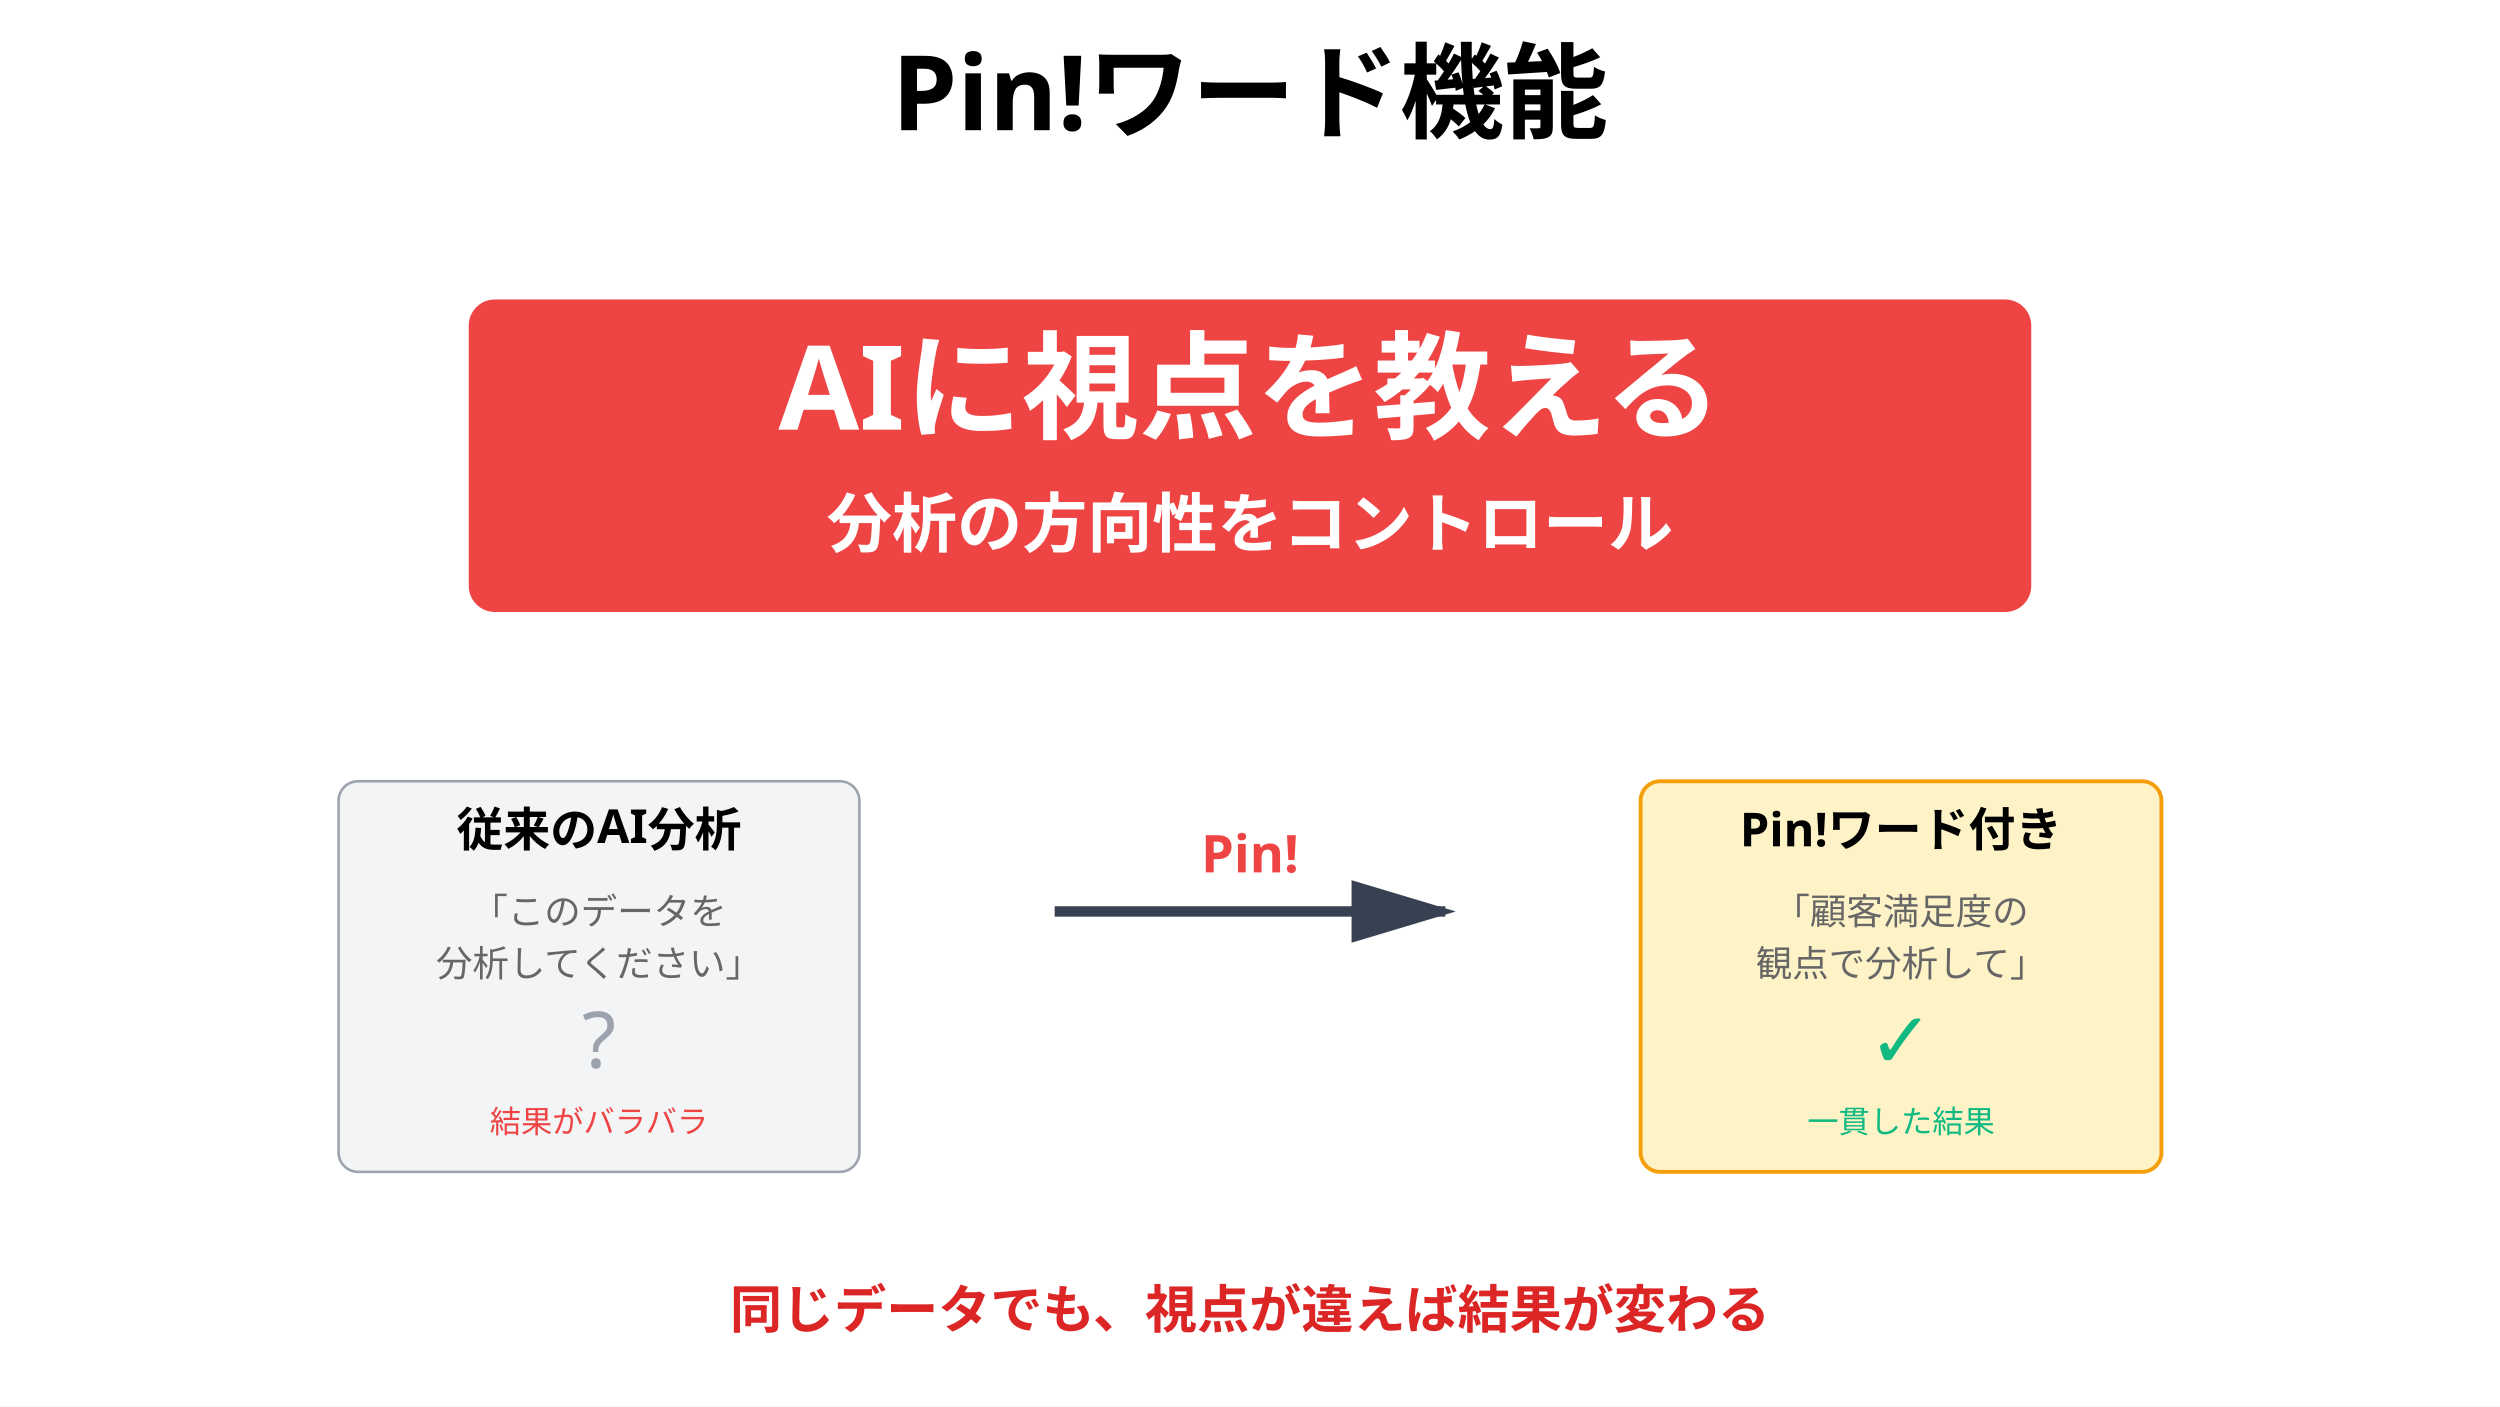
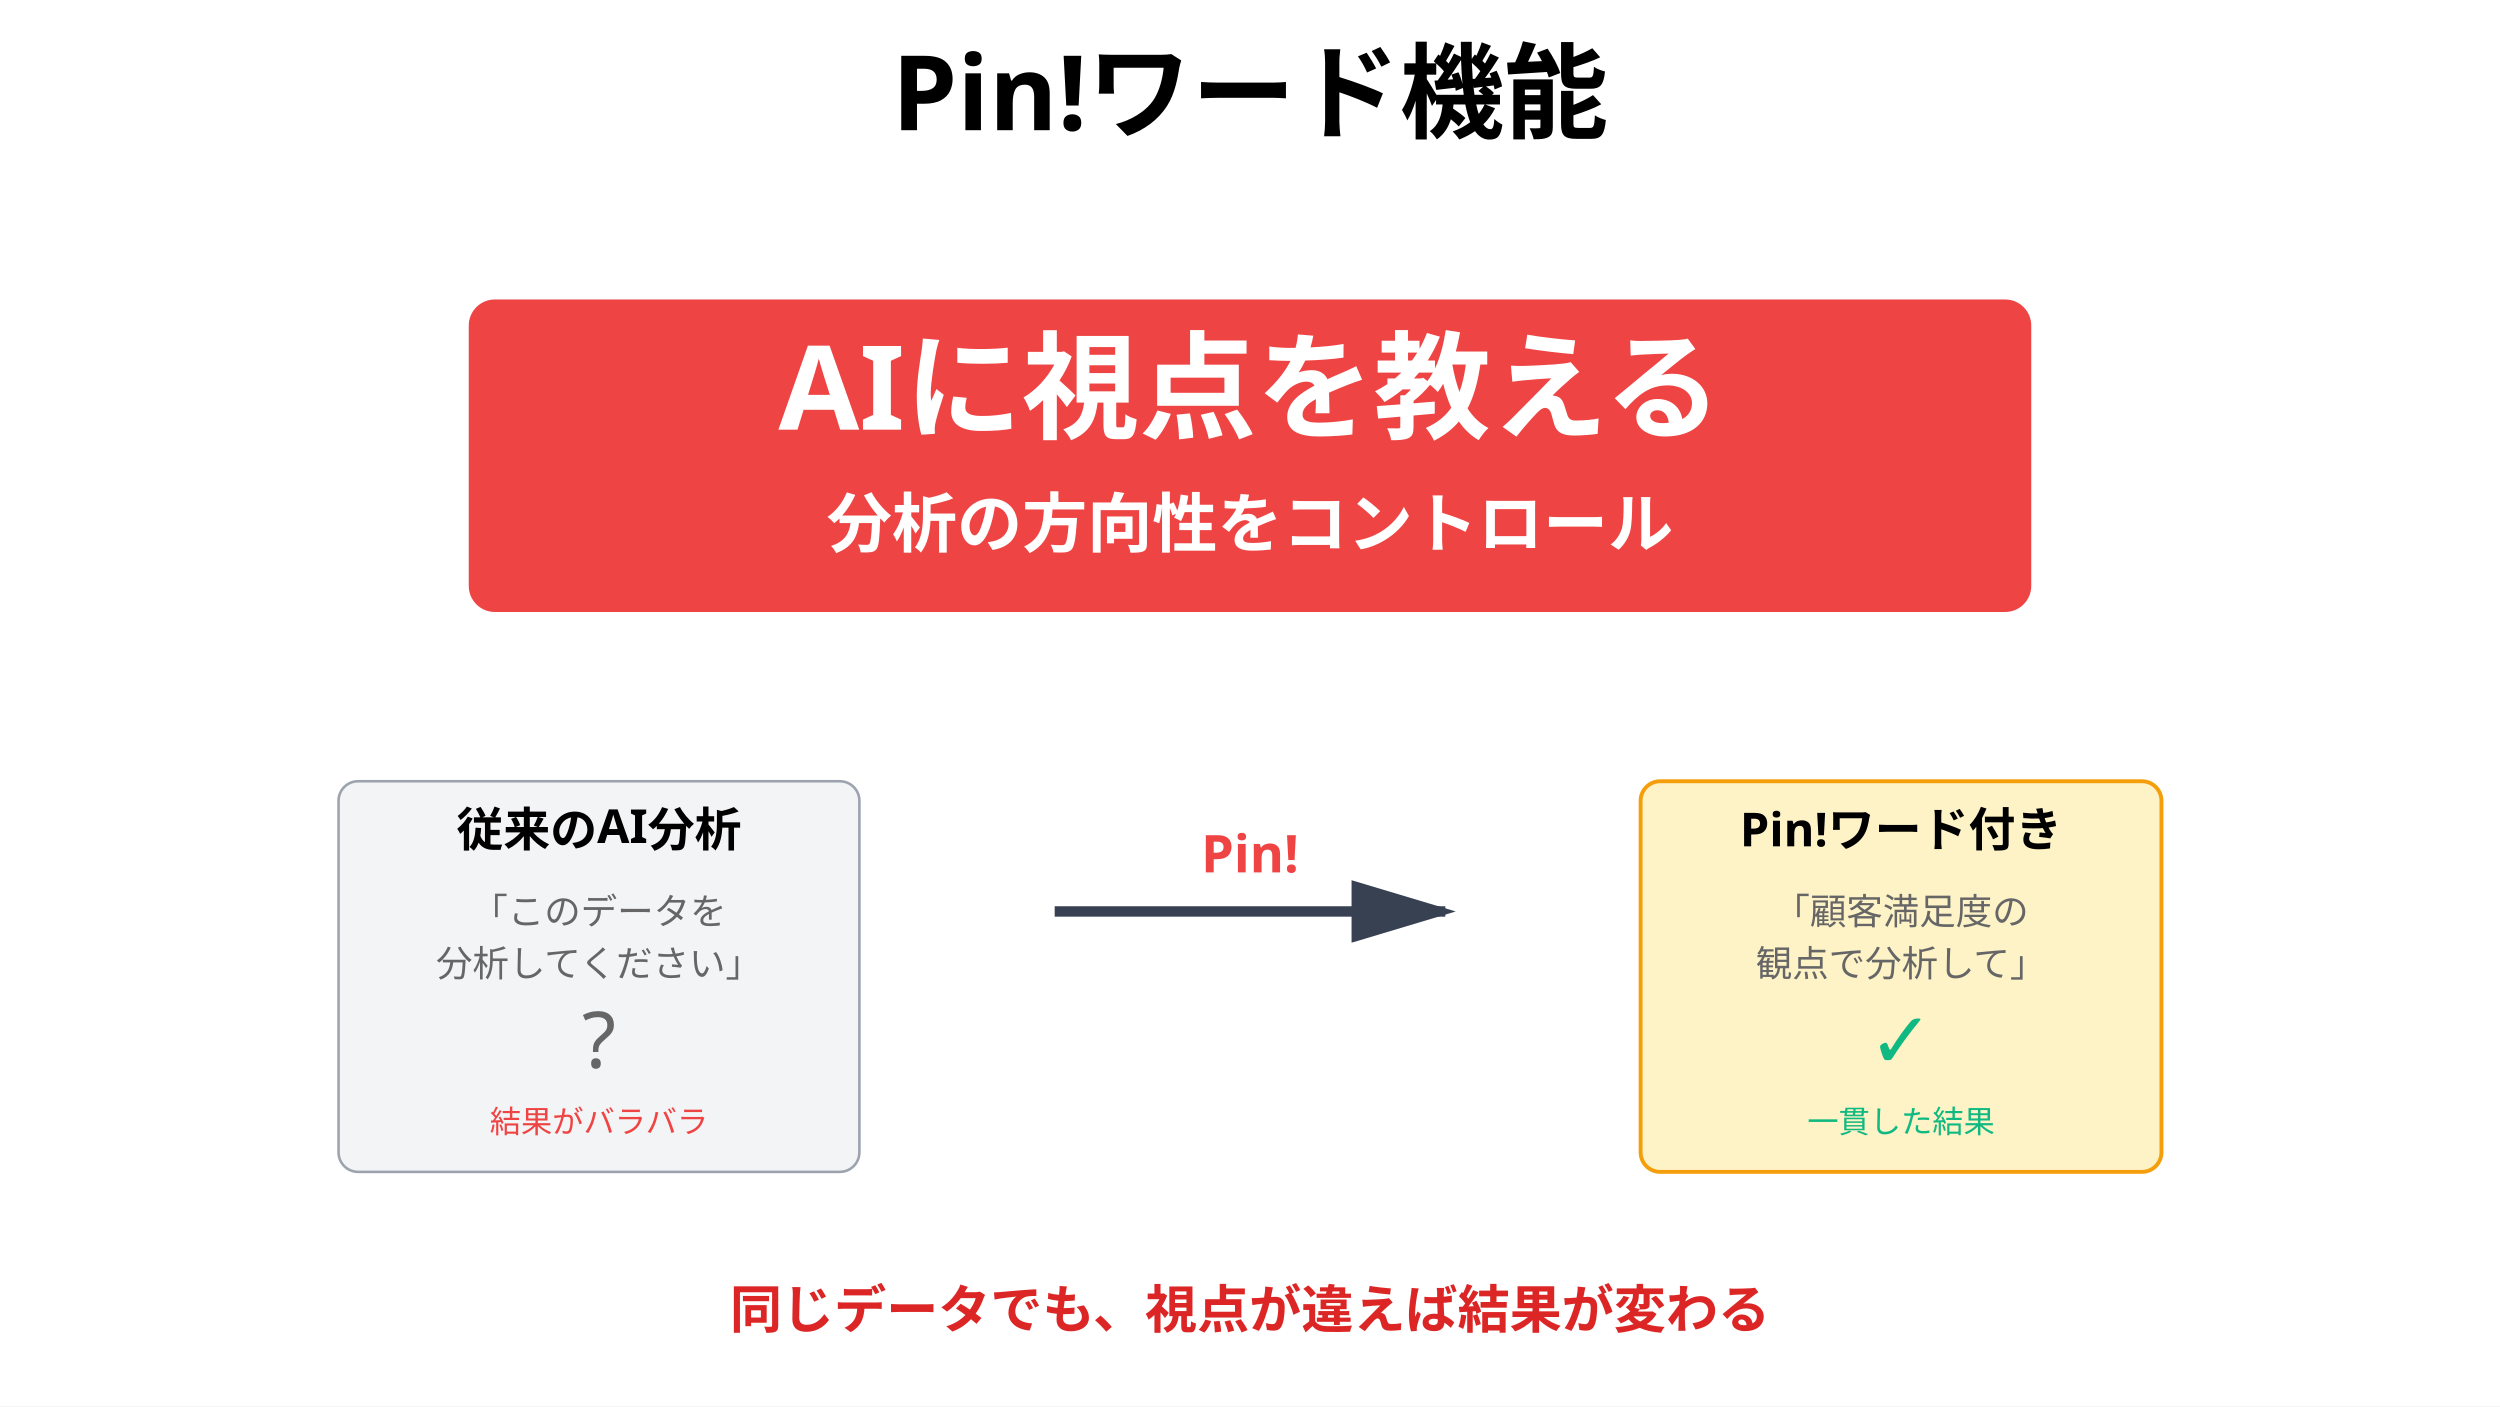
<svg xmlns="http://www.w3.org/2000/svg" viewBox="0 0 1920 1080">
  <rect width="1920" height="1080" fill="#FFFFFF" />
  <text x="960" y="100" font-family="Noto Sans, Noto Sans JP, sans-serif" font-size="80" font-weight="700" text-anchor="middle" fill="#000000">
    Pin!ワード機能
  </text>
  <g transform="translate(960, 350)">
    <rect x="-600" y="-120" width="1200" height="240" fill="#EF4444" rx="20" />
    <text x="0" y="-20" font-family="Noto Sans, Noto Sans JP, sans-serif" font-size="90" font-weight="700" text-anchor="middle" fill="#FFFFFF">
      AIに視点を教える
    </text>
    <text x="0" y="70" font-family="Noto Sans, Noto Sans JP, sans-serif" font-size="50" font-weight="bold" text-anchor="middle" fill="#FFFFFF">
      分析の方向性をコントロール
    </text>
  </g>
  <g transform="translate(960, 700)">
    <g transform="translate(-500, 0)">
      <rect x="-200" y="-100" width="400" height="300" fill="#F3F4F6" rx="15" stroke="#9CA3AF" stroke-width="2" />
      <text x="0" y="-50" font-family="Noto Sans, Noto Sans JP, sans-serif" font-size="36" font-weight="bold" text-anchor="middle" fill="#000000">従来のAI分析</text>
      <text x="0" y="10" font-family="Noto Sans, Noto Sans JP, sans-serif" font-size="28" text-anchor="middle" fill="#666666">「このデータを</text>
      <text x="0" y="50" font-family="Noto Sans, Noto Sans JP, sans-serif" font-size="28" text-anchor="middle" fill="#666666">分析してください」</text>
-       <text x="0" y="120" font-family="Noto Sans, Noto Sans JP, sans-serif" font-size="60" text-anchor="middle" fill="#9CA3AF">?</text>
+       <text x="0" y="120" font-family="Noto Sans, Noto Sans JP, sans-serif" font-size="60" text-anchor="middle" fill="#666666">?</text>
      <text x="0" y="170" font-family="Noto Sans, Noto Sans JP, sans-serif" font-size="24" text-anchor="middle" fill="#EF4444">結果がバラバラ</text>
    </g>
    <g transform="translate(0, 0)">
      <path d="M -150 0 L 150 0" stroke="#374151" stroke-width="8" fill="none" marker-end="url(#arrowhead2)" />
      <text x="0" y="-30" font-family="Noto Sans, Noto Sans JP, sans-serif" font-size="40" font-weight="700" text-anchor="middle" fill="#EF4444">Pin!</text>
    </g>
    <g transform="translate(500, 0)">
      <rect x="-200" y="-100" width="400" height="300" fill="#FEF3C7" rx="15" stroke="#F59E0B" stroke-width="3" />
      <text x="0" y="-50" font-family="Noto Sans, Noto Sans JP, sans-serif" font-size="36" font-weight="bold" text-anchor="middle" fill="#000000">Pin!ワード付き</text>
      <text x="0" y="10" font-family="Noto Sans, Noto Sans JP, sans-serif" font-size="28" text-anchor="middle" fill="#666666">「顧客満足度の</text>
      <text x="0" y="50" font-family="Noto Sans, Noto Sans JP, sans-serif" font-size="28" text-anchor="middle" fill="#666666">観点で分析して」</text>
      <text x="0" y="120" font-family="Noto Sans, Noto Sans JP, sans-serif" font-size="60" text-anchor="middle" fill="#10B981">✓</text>
      <text x="0" y="170" font-family="Noto Sans, Noto Sans JP, sans-serif" font-size="24" text-anchor="middle" fill="#10B981">一貫した結果</text>
    </g>
  </g>
  <defs>
    <marker id="arrowhead2" markerWidth="10" markerHeight="10" refX="9" refY="3" orient="auto">
      <polygon points="0 0, 10 3, 0 6" fill="#374151" />
    </marker>
  </defs>
  <text x="960" y="1020" font-family="Noto Sans, Noto Sans JP, sans-serif" font-size="40" font-weight="bold" text-anchor="middle" fill="#DC2626">
    同じデータでも、視点が違えば結果が変わる
  </text>
</svg>
